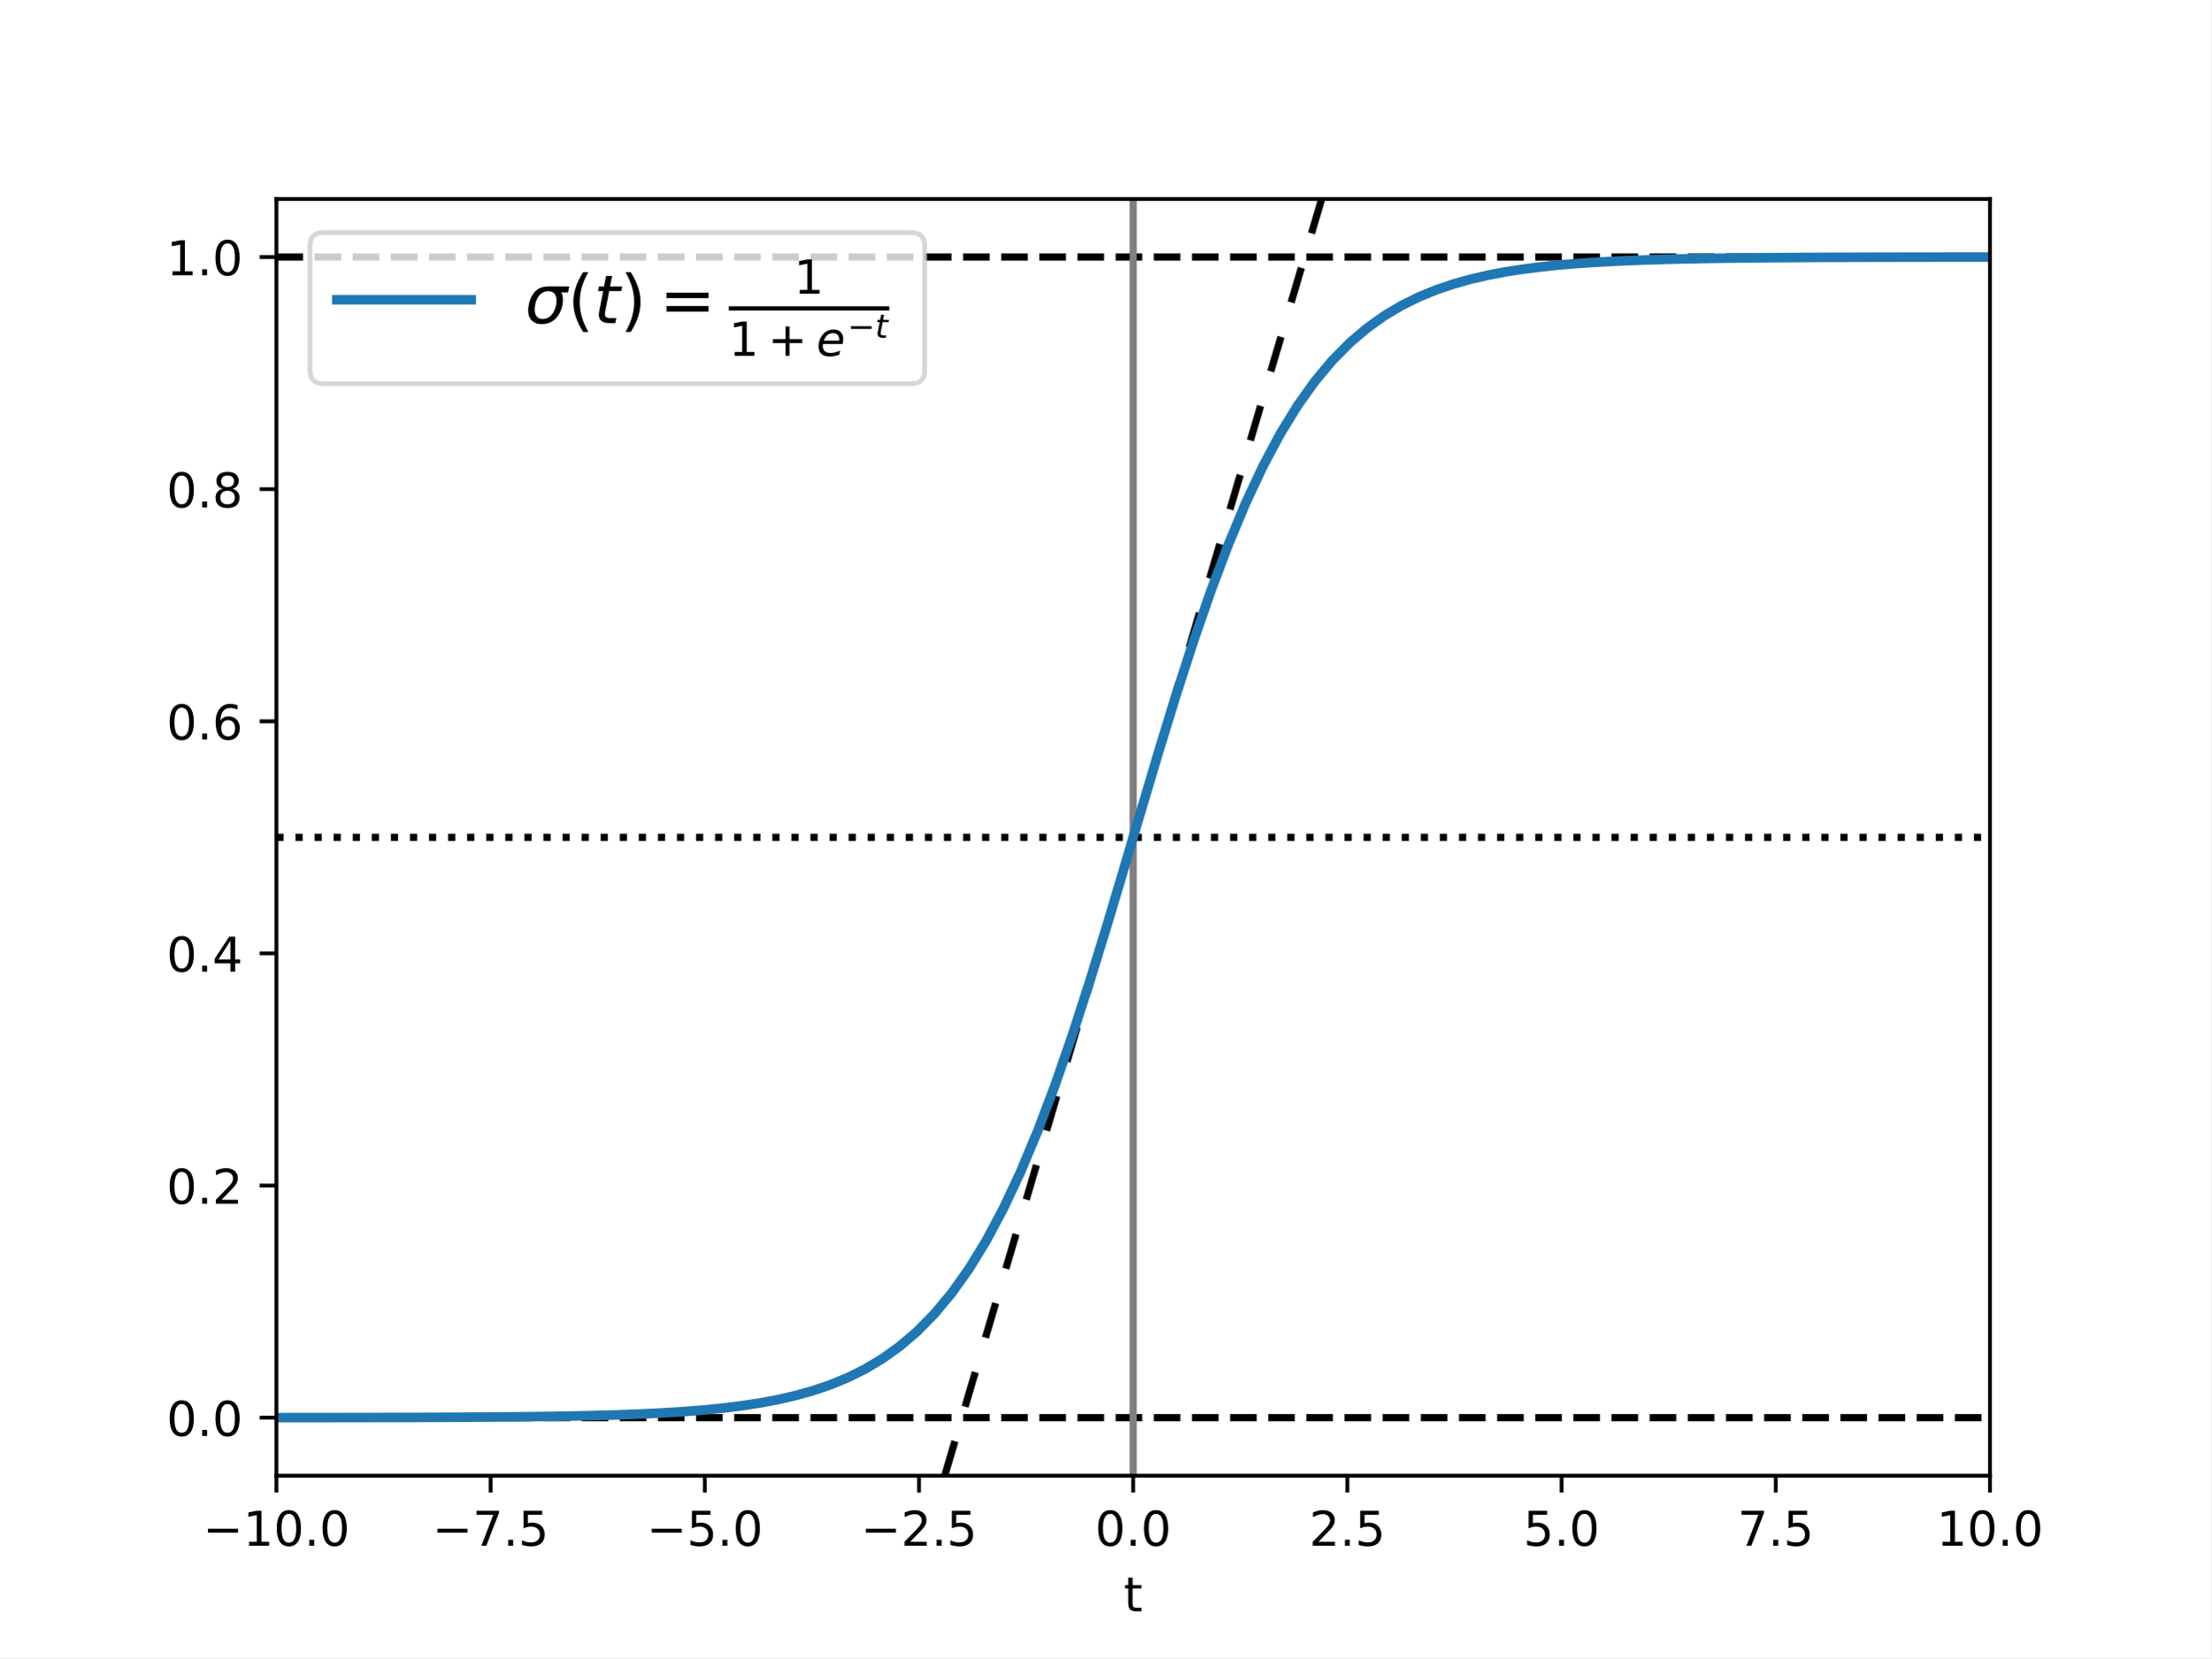
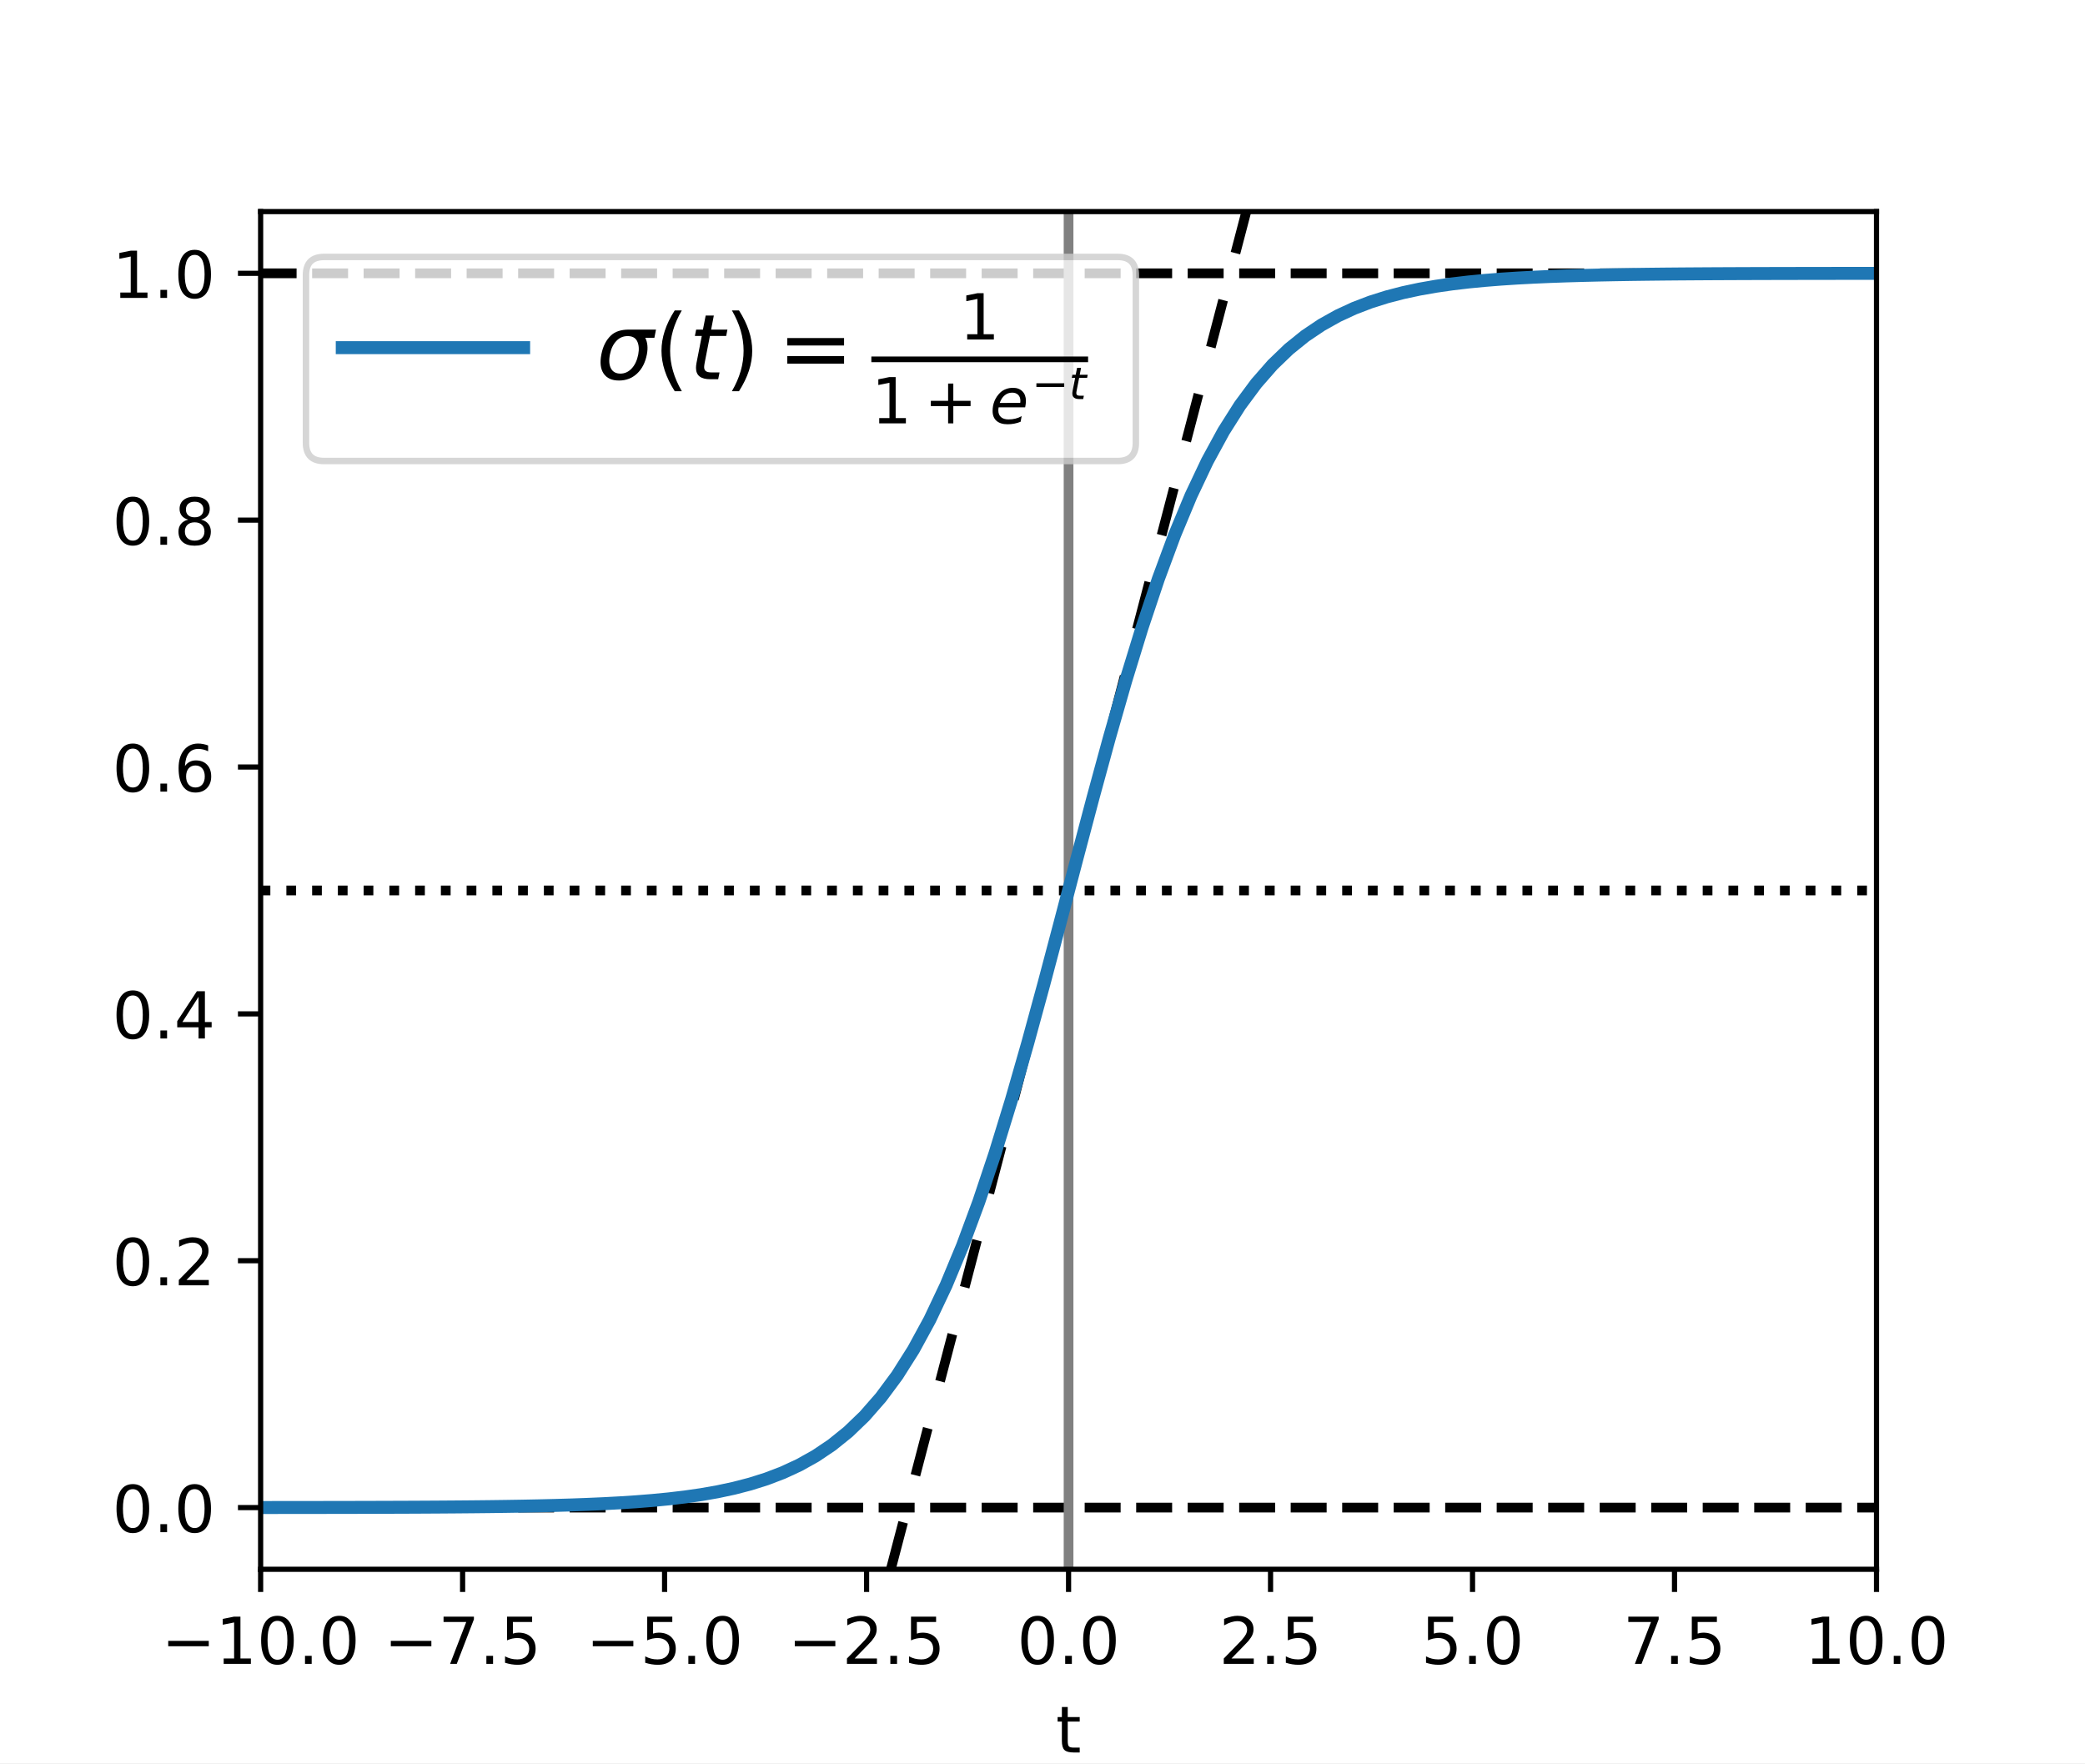
- <svg xmlns="http://www.w3.org/2000/svg" xmlns:xlink="http://www.w3.org/1999/xlink" width="460.8pt" height="345.6pt" viewBox="0 0 460.8 345.6" version="1.1">
+ <svg xmlns="http://www.w3.org/2000/svg" xmlns:xlink="http://www.w3.org/1999/xlink" width="321.84pt" height="272.16pt" viewBox="0 0 321.84 272.16" version="1.1">
  <defs>
    <style type="text/css">*{stroke-linejoin: round; stroke-linecap: butt}</style>
  </defs>
  <g id="figure_1">
    <g id="patch_1">
-       <path d="M 0 345.6  L 460.8 345.6  L 460.8 0  L 0 0  z " style="fill: #ffffff" />
+       <path d="M 0 272.16  L 321.84 272.16  L 321.84 0  L 0 0  z " style="fill: #ffffff" />
    </g>
    <g id="axes_1">
      <g id="patch_2">
-         <path d="M 57.6 307.584  L 414.72 307.584  L 414.72 41.472  L 57.6 41.472  z " style="fill: #ffffff" />
+         <path d="M 40.23 242.222  L 289.656 242.222  L 289.656 32.659  L 40.23 32.659  z " style="fill: #ffffff" />
      </g>
      <g id="matplotlib.axis_1">
        <g id="xtick_1">
          <g id="line2d_1">
            <defs>
-               <path id="m2ffd2039be" d="M 0 0  L 0 3.5  " style="stroke: #000000; stroke-width: 0.8" />
+               <path id="m3a8edea8d3" d="M 0 0  L 0 3.5  " style="stroke: #000000; stroke-width: 0.8" />
            </defs>
            <g>
-               <use xlink:href="#m2ffd2039be" x="57.6" y="307.584" style="stroke: #000000; stroke-width: 0.8" />
+               <use xlink:href="#m3a8edea8d3" x="40.23" y="242.222" style="stroke: #000000; stroke-width: 0.8" />
            </g>
          </g>
          <g id="text_1">
-             <g transform="translate(42.27734 322.1824) scale(0.1 -0.1)">
+             <g transform="translate(24.90734 256.8208) scale(0.1 -0.1)">
              <defs>
                <path id="DejaVuSans-2212" d="M 678 2272  L 4684 2272  L 4684 1741  L 678 1741  L 678 2272  z " transform="scale(0.015625)" />
                <path id="DejaVuSans-31" d="M 794 531  L 1825 531  L 1825 4091  L 703 3866  L 703 4441  L 1819 4666  L 2450 4666  L 2450 531  L 3481 531  L 3481 0  L 794 0  L 794 531  z " transform="scale(0.015625)" />
                <path id="DejaVuSans-30" d="M 2034 4250  Q 1547 4250 1301 3770  Q 1056 3291 1056 2328  Q 1056 1369 1301 889  Q 1547 409 2034 409  Q 2525 409 2770 889  Q 3016 1369 3016 2328  Q 3016 3291 2770 3770  Q 2525 4250 2034 4250  z M 2034 4750  Q 2819 4750 3233 4129  Q 3647 3509 3647 2328  Q 3647 1150 3233 529  Q 2819 -91 2034 -91  Q 1250 -91 836 529  Q 422 1150 422 2328  Q 422 3509 836 4129  Q 1250 4750 2034 4750  z " transform="scale(0.015625)" />
                <path id="DejaVuSans-2e" d="M 684 794  L 1344 794  L 1344 0  L 684 0  L 684 794  z " transform="scale(0.015625)" />
              </defs>
              <use xlink:href="#DejaVuSans-2212" />
              <use xlink:href="#DejaVuSans-31" transform="translate(83.78906 0)" />
              <use xlink:href="#DejaVuSans-30" transform="translate(147.4121 0)" />
              <use xlink:href="#DejaVuSans-2e" transform="translate(211.0352 0)" />
              <use xlink:href="#DejaVuSans-30" transform="translate(242.8223 0)" />
            </g>
          </g>
        </g>
        <g id="xtick_2">
          <g id="line2d_2">
            <g>
-               <use xlink:href="#m2ffd2039be" x="102.24" y="307.584" style="stroke: #000000; stroke-width: 0.8" />
+               <use xlink:href="#m3a8edea8d3" x="71.408" y="242.222" style="stroke: #000000; stroke-width: 0.8" />
            </g>
          </g>
          <g id="text_2">
-             <g transform="translate(90.09859 322.1824) scale(0.1 -0.1)">
+             <g transform="translate(59.26684 256.8208) scale(0.1 -0.1)">
              <defs>
                <path id="DejaVuSans-37" d="M 525 4666  L 3525 4666  L 3525 4397  L 1831 0  L 1172 0  L 2766 4134  L 525 4134  L 525 4666  z " transform="scale(0.015625)" />
                <path id="DejaVuSans-35" d="M 691 4666  L 3169 4666  L 3169 4134  L 1269 4134  L 1269 2991  Q 1406 3038 1543 3061  Q 1681 3084 1819 3084  Q 2600 3084 3056 2656  Q 3513 2228 3513 1497  Q 3513 744 3044 326  Q 2575 -91 1722 -91  Q 1428 -91 1123 -41  Q 819 9 494 109  L 494 744  Q 775 591 1075 516  Q 1375 441 1709 441  Q 2250 441 2565 725  Q 2881 1009 2881 1497  Q 2881 1984 2565 2268  Q 2250 2553 1709 2553  Q 1456 2553 1204 2497  Q 953 2441 691 2322  L 691 4666  z " transform="scale(0.015625)" />
              </defs>
              <use xlink:href="#DejaVuSans-2212" />
              <use xlink:href="#DejaVuSans-37" transform="translate(83.78906 0)" />
              <use xlink:href="#DejaVuSans-2e" transform="translate(147.4121 0)" />
              <use xlink:href="#DejaVuSans-35" transform="translate(179.1992 0)" />
            </g>
          </g>
        </g>
        <g id="xtick_3">
          <g id="line2d_3">
            <g>
-               <use xlink:href="#m2ffd2039be" x="146.88" y="307.584" style="stroke: #000000; stroke-width: 0.8" />
+               <use xlink:href="#m3a8edea8d3" x="102.587" y="242.222" style="stroke: #000000; stroke-width: 0.8" />
            </g>
          </g>
          <g id="text_3">
-             <g transform="translate(134.7386 322.1824) scale(0.1 -0.1)">
+             <g transform="translate(90.44509 256.8208) scale(0.1 -0.1)">
              <use xlink:href="#DejaVuSans-2212" />
              <use xlink:href="#DejaVuSans-35" transform="translate(83.78906 0)" />
              <use xlink:href="#DejaVuSans-2e" transform="translate(147.4121 0)" />
              <use xlink:href="#DejaVuSans-30" transform="translate(179.1992 0)" />
            </g>
          </g>
        </g>
        <g id="xtick_4">
          <g id="line2d_4">
            <g>
-               <use xlink:href="#m2ffd2039be" x="191.52" y="307.584" style="stroke: #000000; stroke-width: 0.8" />
+               <use xlink:href="#m3a8edea8d3" x="133.765" y="242.222" style="stroke: #000000; stroke-width: 0.8" />
            </g>
          </g>
          <g id="text_4">
-             <g transform="translate(179.3786 322.1824) scale(0.1 -0.1)">
+             <g transform="translate(121.6233 256.8208) scale(0.1 -0.1)">
              <defs>
                <path id="DejaVuSans-32" d="M 1228 531  L 3431 531  L 3431 0  L 469 0  L 469 531  Q 828 903 1448 1529  Q 2069 2156 2228 2338  Q 2531 2678 2651 2914  Q 2772 3150 2772 3378  Q 2772 3750 2511 3984  Q 2250 4219 1831 4219  Q 1534 4219 1204 4116  Q 875 4013 500 3803  L 500 4441  Q 881 4594 1212 4672  Q 1544 4750 1819 4750  Q 2544 4750 2975 4387  Q 3406 4025 3406 3419  Q 3406 3131 3298 2873  Q 3191 2616 2906 2266  Q 2828 2175 2409 1742  Q 1991 1309 1228 531  z " transform="scale(0.015625)" />
              </defs>
              <use xlink:href="#DejaVuSans-2212" />
              <use xlink:href="#DejaVuSans-32" transform="translate(83.78906 0)" />
              <use xlink:href="#DejaVuSans-2e" transform="translate(147.4121 0)" />
              <use xlink:href="#DejaVuSans-35" transform="translate(179.1992 0)" />
            </g>
          </g>
        </g>
        <g id="xtick_5">
          <g id="line2d_5">
            <g>
-               <use xlink:href="#m2ffd2039be" x="236.16" y="307.584" style="stroke: #000000; stroke-width: 0.8" />
+               <use xlink:href="#m3a8edea8d3" x="164.943" y="242.222" style="stroke: #000000; stroke-width: 0.8" />
            </g>
          </g>
          <g id="text_5">
-             <g transform="translate(228.2084 322.1824) scale(0.1 -0.1)">
+             <g transform="translate(156.9914 256.8208) scale(0.1 -0.1)">
              <use xlink:href="#DejaVuSans-30" />
              <use xlink:href="#DejaVuSans-2e" transform="translate(63.62305 0)" />
              <use xlink:href="#DejaVuSans-30" transform="translate(95.41016 0)" />
            </g>
          </g>
        </g>
        <g id="xtick_6">
          <g id="line2d_6">
            <g>
-               <use xlink:href="#m2ffd2039be" x="280.8" y="307.584" style="stroke: #000000; stroke-width: 0.8" />
+               <use xlink:href="#m3a8edea8d3" x="196.121" y="242.222" style="stroke: #000000; stroke-width: 0.8" />
            </g>
          </g>
          <g id="text_6">
-             <g transform="translate(272.8484 322.1824) scale(0.1 -0.1)">
+             <g transform="translate(188.1697 256.8208) scale(0.1 -0.1)">
              <use xlink:href="#DejaVuSans-32" />
              <use xlink:href="#DejaVuSans-2e" transform="translate(63.62305 0)" />
              <use xlink:href="#DejaVuSans-35" transform="translate(95.41016 0)" />
            </g>
          </g>
        </g>
        <g id="xtick_7">
          <g id="line2d_7">
            <g>
-               <use xlink:href="#m2ffd2039be" x="325.44" y="307.584" style="stroke: #000000; stroke-width: 0.8" />
+               <use xlink:href="#m3a8edea8d3" x="227.299" y="242.222" style="stroke: #000000; stroke-width: 0.8" />
            </g>
          </g>
          <g id="text_7">
-             <g transform="translate(317.4884 322.1824) scale(0.1 -0.1)">
+             <g transform="translate(219.3479 256.8208) scale(0.1 -0.1)">
              <use xlink:href="#DejaVuSans-35" />
              <use xlink:href="#DejaVuSans-2e" transform="translate(63.62305 0)" />
              <use xlink:href="#DejaVuSans-30" transform="translate(95.41016 0)" />
            </g>
          </g>
        </g>
        <g id="xtick_8">
          <g id="line2d_8">
            <g>
-               <use xlink:href="#m2ffd2039be" x="370.08" y="307.584" style="stroke: #000000; stroke-width: 0.8" />
+               <use xlink:href="#m3a8edea8d3" x="258.478" y="242.222" style="stroke: #000000; stroke-width: 0.8" />
            </g>
          </g>
          <g id="text_8">
-             <g transform="translate(362.1284 322.1824) scale(0.1 -0.1)">
+             <g transform="translate(250.5262 256.8208) scale(0.1 -0.1)">
              <use xlink:href="#DejaVuSans-37" />
              <use xlink:href="#DejaVuSans-2e" transform="translate(63.62305 0)" />
              <use xlink:href="#DejaVuSans-35" transform="translate(95.41016 0)" />
            </g>
          </g>
        </g>
        <g id="xtick_9">
          <g id="line2d_9">
            <g>
-               <use xlink:href="#m2ffd2039be" x="414.72" y="307.584" style="stroke: #000000; stroke-width: 0.8" />
+               <use xlink:href="#m3a8edea8d3" x="289.656" y="242.222" style="stroke: #000000; stroke-width: 0.8" />
            </g>
          </g>
          <g id="text_9">
-             <g transform="translate(403.5872 322.1824) scale(0.1 -0.1)">
+             <g transform="translate(278.5232 256.8208) scale(0.1 -0.1)">
              <use xlink:href="#DejaVuSans-31" />
              <use xlink:href="#DejaVuSans-30" transform="translate(63.62305 0)" />
              <use xlink:href="#DejaVuSans-2e" transform="translate(127.2461 0)" />
              <use xlink:href="#DejaVuSans-30" transform="translate(159.0332 0)" />
            </g>
          </g>
        </g>
        <g id="text_10">
-           <g transform="translate(234.1998 335.8606) scale(0.1 -0.1)">
+           <g transform="translate(162.9828 270.499) scale(0.1 -0.1)">
            <defs>
              <path id="DejaVuSans-74" d="M 1172 4494  L 1172 3500  L 2356 3500  L 2356 3053  L 1172 3053  L 1172 1153  Q 1172 725 1289 603  Q 1406 481 1766 481  L 2356 481  L 2356 0  L 1766 0  Q 1100 0 847 248  Q 594 497 594 1153  L 594 3053  L 172 3053  L 172 3500  L 594 3500  L 594 4494  L 1172 4494  z " transform="scale(0.015625)" />
            </defs>
            <use xlink:href="#DejaVuSans-74" />
          </g>
        </g>
      </g>
      <g id="matplotlib.axis_2">
        <g id="ytick_1">
          <g id="line2d_10">
            <defs>
-               <path id="m86ec885b80" d="M 0 0  L -3.5 0  " style="stroke: #000000; stroke-width: 0.8" />
+               <path id="m9766f5177c" d="M 0 0  L -3.5 0  " style="stroke: #000000; stroke-width: 0.8" />
            </defs>
            <g>
-               <use xlink:href="#m86ec885b80" x="57.6" y="295.488" style="stroke: #000000; stroke-width: 0.8" />
+               <use xlink:href="#m9766f5177c" x="40.23" y="232.697" style="stroke: #000000; stroke-width: 0.8" />
            </g>
          </g>
          <g id="text_11">
-             <g transform="translate(34.69687 299.2872) scale(0.1 -0.1)">
+             <g transform="translate(17.32688 236.496) scale(0.1 -0.1)">
              <use xlink:href="#DejaVuSans-30" />
              <use xlink:href="#DejaVuSans-2e" transform="translate(63.62305 0)" />
              <use xlink:href="#DejaVuSans-30" transform="translate(95.41016 0)" />
            </g>
          </g>
        </g>
        <g id="ytick_2">
          <g id="line2d_11">
            <g>
-               <use xlink:href="#m86ec885b80" x="57.6" y="247.104" style="stroke: #000000; stroke-width: 0.8" />
+               <use xlink:href="#m9766f5177c" x="40.23" y="194.594" style="stroke: #000000; stroke-width: 0.8" />
            </g>
          </g>
          <g id="text_12">
-             <g transform="translate(34.69687 250.9032) scale(0.1 -0.1)">
+             <g transform="translate(17.32688 198.3936) scale(0.1 -0.1)">
              <use xlink:href="#DejaVuSans-30" />
              <use xlink:href="#DejaVuSans-2e" transform="translate(63.62305 0)" />
              <use xlink:href="#DejaVuSans-32" transform="translate(95.41016 0)" />
            </g>
          </g>
        </g>
        <g id="ytick_3">
          <g id="line2d_12">
            <g>
-               <use xlink:href="#m86ec885b80" x="57.6" y="198.72" style="stroke: #000000; stroke-width: 0.8" />
+               <use xlink:href="#m9766f5177c" x="40.23" y="156.492" style="stroke: #000000; stroke-width: 0.8" />
            </g>
          </g>
          <g id="text_13">
-             <g transform="translate(34.69687 202.5192) scale(0.1 -0.1)">
+             <g transform="translate(17.32688 160.2912) scale(0.1 -0.1)">
              <defs>
                <path id="DejaVuSans-34" d="M 2419 4116  L 825 1625  L 2419 1625  L 2419 4116  z M 2253 4666  L 3047 4666  L 3047 1625  L 3713 1625  L 3713 1100  L 3047 1100  L 3047 0  L 2419 0  L 2419 1100  L 313 1100  L 313 1709  L 2253 4666  z " transform="scale(0.015625)" />
              </defs>
              <use xlink:href="#DejaVuSans-30" />
              <use xlink:href="#DejaVuSans-2e" transform="translate(63.62305 0)" />
              <use xlink:href="#DejaVuSans-34" transform="translate(95.41016 0)" />
            </g>
          </g>
        </g>
        <g id="ytick_4">
          <g id="line2d_13">
            <g>
-               <use xlink:href="#m86ec885b80" x="57.6" y="150.336" style="stroke: #000000; stroke-width: 0.8" />
+               <use xlink:href="#m9766f5177c" x="40.23" y="118.39" style="stroke: #000000; stroke-width: 0.8" />
            </g>
          </g>
          <g id="text_14">
-             <g transform="translate(34.69687 154.1352) scale(0.1 -0.1)">
+             <g transform="translate(17.32688 122.1888) scale(0.1 -0.1)">
              <defs>
                <path id="DejaVuSans-36" d="M 2113 2584  Q 1688 2584 1439 2293  Q 1191 2003 1191 1497  Q 1191 994 1439 701  Q 1688 409 2113 409  Q 2538 409 2786 701  Q 3034 994 3034 1497  Q 3034 2003 2786 2293  Q 2538 2584 2113 2584  z M 3366 4563  L 3366 3988  Q 3128 4100 2886 4159  Q 2644 4219 2406 4219  Q 1781 4219 1451 3797  Q 1122 3375 1075 2522  Q 1259 2794 1537 2939  Q 1816 3084 2150 3084  Q 2853 3084 3261 2657  Q 3669 2231 3669 1497  Q 3669 778 3244 343  Q 2819 -91 2113 -91  Q 1303 -91 875 529  Q 447 1150 447 2328  Q 447 3434 972 4092  Q 1497 4750 2381 4750  Q 2619 4750 2861 4703  Q 3103 4656 3366 4563  z " transform="scale(0.015625)" />
              </defs>
              <use xlink:href="#DejaVuSans-30" />
              <use xlink:href="#DejaVuSans-2e" transform="translate(63.62305 0)" />
              <use xlink:href="#DejaVuSans-36" transform="translate(95.41016 0)" />
            </g>
          </g>
        </g>
        <g id="ytick_5">
          <g id="line2d_14">
            <g>
-               <use xlink:href="#m86ec885b80" x="57.6" y="101.952" style="stroke: #000000; stroke-width: 0.8" />
+               <use xlink:href="#m9766f5177c" x="40.23" y="80.287" style="stroke: #000000; stroke-width: 0.8" />
            </g>
          </g>
          <g id="text_15">
-             <g transform="translate(34.69687 105.7512) scale(0.1 -0.1)">
+             <g transform="translate(17.32688 84.08642) scale(0.1 -0.1)">
              <defs>
                <path id="DejaVuSans-38" d="M 2034 2216  Q 1584 2216 1326 1975  Q 1069 1734 1069 1313  Q 1069 891 1326 650  Q 1584 409 2034 409  Q 2484 409 2743 651  Q 3003 894 3003 1313  Q 3003 1734 2745 1975  Q 2488 2216 2034 2216  z M 1403 2484  Q 997 2584 770 2862  Q 544 3141 544 3541  Q 544 4100 942 4425  Q 1341 4750 2034 4750  Q 2731 4750 3128 4425  Q 3525 4100 3525 3541  Q 3525 3141 3298 2862  Q 3072 2584 2669 2484  Q 3125 2378 3379 2068  Q 3634 1759 3634 1313  Q 3634 634 3220 271  Q 2806 -91 2034 -91  Q 1263 -91 848 271  Q 434 634 434 1313  Q 434 1759 690 2068  Q 947 2378 1403 2484  z M 1172 3481  Q 1172 3119 1398 2916  Q 1625 2713 2034 2713  Q 2441 2713 2670 2916  Q 2900 3119 2900 3481  Q 2900 3844 2670 4047  Q 2441 4250 2034 4250  Q 1625 4250 1398 4047  Q 1172 3844 1172 3481  z " transform="scale(0.015625)" />
              </defs>
              <use xlink:href="#DejaVuSans-30" />
              <use xlink:href="#DejaVuSans-2e" transform="translate(63.62305 0)" />
              <use xlink:href="#DejaVuSans-38" transform="translate(95.41016 0)" />
            </g>
          </g>
        </g>
        <g id="ytick_6">
          <g id="line2d_15">
            <g>
-               <use xlink:href="#m86ec885b80" x="57.6" y="53.568" style="stroke: #000000; stroke-width: 0.8" />
+               <use xlink:href="#m9766f5177c" x="40.23" y="42.185" style="stroke: #000000; stroke-width: 0.8" />
            </g>
          </g>
          <g id="text_16">
-             <g transform="translate(34.69687 57.36722) scale(0.1 -0.1)">
+             <g transform="translate(17.32688 45.98402) scale(0.1 -0.1)">
              <use xlink:href="#DejaVuSans-31" />
              <use xlink:href="#DejaVuSans-2e" transform="translate(63.62305 0)" />
              <use xlink:href="#DejaVuSans-30" transform="translate(95.41016 0)" />
            </g>
          </g>
        </g>
      </g>
      <g id="line2d_16">
-         <path d="M 57.6 295.488  L 414.72 295.488  " clip-path="url(#p4d61101e7a)" style="fill: none; stroke-dasharray: 5.55,2.4; stroke-dashoffset: 0; stroke: #000000; stroke-width: 1.5" />
+         <path d="M 40.23 232.697  L 289.656 232.697  " clip-path="url(#p44ae865f71)" style="fill: none; stroke-dasharray: 5.55,2.4; stroke-dashoffset: 0; stroke: #000000; stroke-width: 1.5" />
      </g>
      <g id="line2d_17">
-         <path d="M 57.6 174.528  L 414.72 174.528  " clip-path="url(#p4d61101e7a)" style="fill: none; stroke-dasharray: 1.5,2.475; stroke-dashoffset: 0; stroke: #000000; stroke-width: 1.5" />
+         <path d="M 40.23 137.441  L 289.656 137.441  " clip-path="url(#p44ae865f71)" style="fill: none; stroke-dasharray: 1.5,2.475; stroke-dashoffset: 0; stroke: #000000; stroke-width: 1.5" />
      </g>
      <g id="line2d_18">
-         <path d="M 57.6 53.568  L 414.72 53.568  " clip-path="url(#p4d61101e7a)" style="fill: none; stroke-dasharray: 5.55,2.4; stroke-dashoffset: 0; stroke: #000000; stroke-width: 1.5" />
+         <path d="M 40.23 42.185  L 289.656 42.185  " clip-path="url(#p44ae865f71)" style="fill: none; stroke-dasharray: 5.55,2.4; stroke-dashoffset: 0; stroke: #000000; stroke-width: 1.5" />
      </g>
      <g id="line2d_19">
-         <path d="M 236.16 307.584  L 236.16 41.472  " clip-path="url(#p4d61101e7a)" style="fill: none; stroke: #808080; stroke-width: 1.5; stroke-linecap: square" />
+         <path d="M 164.943 242.222  L 164.943 32.659  " clip-path="url(#p44ae865f71)" style="fill: none; stroke: #808080; stroke-width: 1.5; stroke-linecap: square" />
      </g>
      <g id="line2d_20">
-         <path d="M 196.877 307.584  L 275.443 41.472  " clip-path="url(#p4d61101e7a)" style="fill: none; stroke-dasharray: 7.5,7.5; stroke-dashoffset: 0; stroke: #000000; stroke-width: 1.5" />
+         <path d="M 137.506 242.222  L 192.38 32.659  " clip-path="url(#p44ae865f71)" style="fill: none; stroke-dasharray: 7.5,7.5; stroke-dashoffset: 0; stroke: #000000; stroke-width: 1.5" />
      </g>
      <g id="line2d_21">
-         <path d="M 57.6 295.477  L 61.207 295.475  L 64.815 295.472  L 68.422 295.468  L 72.029 295.463  L 75.636 295.458  L 79.244 295.451  L 82.851 295.443  L 86.458 295.433  L 90.065 295.42  L 93.673 295.405  L 97.28 295.387  L 100.887 295.364  L 104.495 295.336  L 108.102 295.302  L 111.709 295.261  L 115.316 295.21  L 118.924 295.148  L 122.531 295.072  L 126.138 294.979  L 129.745 294.865  L 133.353 294.726  L 136.96 294.556  L 140.567 294.349  L 144.175 294.095  L 147.782 293.786  L 151.389 293.408  L 154.996 292.947  L 158.604 292.385  L 162.211 291.702  L 165.818 290.87  L 169.425 289.86  L 173.033 288.636  L 176.64 287.155  L 180.247 285.368  L 183.855 283.217  L 187.462 280.638  L 191.069 277.56  L 194.676 273.905  L 198.284 269.59  L 201.891 264.534  L 205.498 258.659  L 209.105 251.9  L 212.713 244.21  L 216.32 235.573  L 219.927 226.012  L 223.535 215.595  L 227.142 204.44  L 230.749 192.716  L 234.356 180.632  L 237.964 168.424  L 241.571 156.34  L 245.178 144.616  L 248.785 133.461  L 252.393 123.044  L 256 113.483  L 259.607 104.846  L 263.215 97.156  L 266.822 90.397  L 270.429 84.522  L 274.036 79.466  L 277.644 75.151  L 281.251 71.496  L 284.858 68.418  L 288.465 65.839  L 292.073 63.688  L 295.68 61.901  L 299.287 60.42  L 302.895 59.196  L 306.502 58.186  L 310.109 57.354  L 313.716 56.671  L 317.324 56.109  L 320.931 55.648  L 324.538 55.27  L 328.145 54.961  L 331.753 54.707  L 335.36 54.5  L 338.967 54.33  L 342.575 54.191  L 346.182 54.077  L 349.789 53.984  L 353.396 53.908  L 357.004 53.846  L 360.611 53.795  L 364.218 53.754  L 367.825 53.72  L 371.433 53.692  L 375.04 53.669  L 378.647 53.651  L 382.255 53.636  L 385.862 53.623  L 389.469 53.613  L 393.076 53.605  L 396.684 53.598  L 400.291 53.593  L 403.898 53.588  L 407.505 53.584  L 411.113 53.581  L 414.72 53.579  " clip-path="url(#p4d61101e7a)" style="fill: none; stroke: #1f77b4; stroke-width: 2; stroke-linecap: square" />
+         <path d="M 40.23 232.688  L 42.749 232.686  L 45.269 232.684  L 47.788 232.681  L 50.308 232.677  L 52.827 232.673  L 55.347 232.668  L 57.866 232.661  L 60.386 232.653  L 62.905 232.644  L 65.425 232.632  L 67.944 232.617  L 70.463 232.599  L 72.983 232.577  L 75.502 232.551  L 78.022 232.518  L 80.541 232.478  L 83.061 232.429  L 85.58 232.369  L 88.1 232.296  L 90.619 232.206  L 93.139 232.097  L 95.658 231.963  L 98.177 231.8  L 100.697 231.6  L 103.216 231.356  L 105.736 231.059  L 108.255 230.696  L 110.775 230.253  L 113.294 229.715  L 115.814 229.06  L 118.333 228.265  L 120.853 227.301  L 123.372 226.135  L 125.891 224.727  L 128.411 223.033  L 130.93 221.003  L 133.45 218.579  L 135.969 215.7  L 138.489 212.302  L 141.008 208.32  L 143.528 203.694  L 146.047 198.371  L 148.567 192.315  L 151.086 185.514  L 153.605 177.984  L 156.125 169.781  L 158.644 160.997  L 161.164 151.764  L 163.683 142.248  L 166.203 132.634  L 168.722 123.118  L 171.242 113.885  L 173.761 105.101  L 176.281 96.897  L 178.8 89.368  L 181.319 82.566  L 183.839 76.511  L 186.358 71.188  L 188.878 66.561  L 191.397 62.58  L 193.917 59.182  L 196.436 56.303  L 198.956 53.879  L 201.475 51.848  L 203.995 50.155  L 206.514 48.747  L 209.033 47.581  L 211.553 46.617  L 214.072 45.821  L 216.592 45.167  L 219.111 44.628  L 221.631 44.186  L 224.15 43.823  L 226.67 43.525  L 229.189 43.282  L 231.709 43.082  L 234.228 42.918  L 236.747 42.785  L 239.267 42.675  L 241.786 42.586  L 244.306 42.513  L 246.825 42.453  L 249.345 42.404  L 251.864 42.364  L 254.384 42.331  L 256.903 42.304  L 259.423 42.282  L 261.942 42.265  L 264.461 42.25  L 266.981 42.238  L 269.5 42.228  L 272.02 42.22  L 274.539 42.214  L 277.059 42.209  L 279.578 42.204  L 282.098 42.201  L 284.617 42.198  L 287.137 42.195  L 289.656 42.193  " clip-path="url(#p44ae865f71)" style="fill: none; stroke: #1f77b4; stroke-width: 2; stroke-linecap: square" />
      </g>
      <g id="patch_3">
-         <path d="M 57.6 307.584  L 57.6 41.472  " style="fill: none; stroke: #000000; stroke-width: 0.8; stroke-linejoin: miter; stroke-linecap: square" />
+         <path d="M 40.23 242.222  L 40.23 32.659  " style="fill: none; stroke: #000000; stroke-width: 0.8; stroke-linejoin: miter; stroke-linecap: square" />
      </g>
      <g id="patch_4">
-         <path d="M 414.72 307.584  L 414.72 41.472  " style="fill: none; stroke: #000000; stroke-width: 0.8; stroke-linejoin: miter; stroke-linecap: square" />
+         <path d="M 289.656 242.222  L 289.656 32.659  " style="fill: none; stroke: #000000; stroke-width: 0.8; stroke-linejoin: miter; stroke-linecap: square" />
      </g>
      <g id="patch_5">
-         <path d="M 57.6 307.584  L 414.72 307.584  " style="fill: none; stroke: #000000; stroke-width: 0.8; stroke-linejoin: miter; stroke-linecap: square" />
+         <path d="M 40.23 242.222  L 289.656 242.222  " style="fill: none; stroke: #000000; stroke-width: 0.8; stroke-linejoin: miter; stroke-linecap: square" />
      </g>
      <g id="patch_6">
-         <path d="M 57.6 41.472  L 414.72 41.472  " style="fill: none; stroke: #000000; stroke-width: 0.8; stroke-linejoin: miter; stroke-linecap: square" />
+         <path d="M 40.23 32.659  L 289.656 32.659  " style="fill: none; stroke: #000000; stroke-width: 0.8; stroke-linejoin: miter; stroke-linecap: square" />
      </g>
      <g id="legend_1">
        <g id="patch_7">
-           <path d="M 67.4 79.972  L 189.9 79.972  Q 192.7 79.972 192.7 77.172  L 192.7 51.272  Q 192.7 48.472 189.9 48.472  L 67.4 48.472  Q 64.6 48.472 64.6 51.272  L 64.6 77.172  Q 64.6 79.972 67.4 79.972  z " style="fill: #ffffff; opacity: 0.8; stroke: #cccccc; stroke-linejoin: miter" />
+           <path d="M 50.03 71.159  L 172.53 71.159  Q 175.33 71.159 175.33 68.359  L 175.33 42.459  Q 175.33 39.659 172.53 39.659  L 50.03 39.659  Q 47.23 39.659 47.23 42.459  L 47.23 68.359  Q 47.23 71.159 50.03 71.159  z " style="fill: #ffffff; opacity: 0.8; stroke: #cccccc; stroke-linejoin: miter" />
        </g>
        <g id="line2d_22">
-           <path d="M 70.2 62.472  L 84.2 62.472  L 98.2 62.472  " style="fill: none; stroke: #1f77b4; stroke-width: 2; stroke-linecap: square" />
+           <path d="M 52.83 53.659  L 66.83 53.659  L 80.83 53.659  " style="fill: none; stroke: #1f77b4; stroke-width: 2; stroke-linecap: square" />
        </g>
        <g id="text_17">
-           <g transform="translate(109.4 67.372) scale(0.14 -0.14)">
+           <g transform="translate(92.03 58.5592) scale(0.14 -0.14)">
            <defs>
              <path id="DejaVuSans-Oblique-3c3" d="M 2219 3044  Q 1744 3044 1422 2700  Q 1081 2341 969 1747  Q 844 1119 1044 756  Q 1241 397 1706 397  Q 2166 397 2503 759  Q 2844 1122 2966 1747  Q 3075 2319 2881 2700  Q 2700 3044 2219 3044  z M 2309 3503  L 4219 3500  L 4106 2925  L 3463 2925  Q 3706 2438 3575 1747  Q 3406 888 2884 400  Q 2359 -91 1609 -91  Q 856 -91 525 400  Q 194 888 363 1747  Q 528 2609 1050 3097  Q 1484 3503 2309 3503  z " transform="scale(0.015625)" />
              <path id="DejaVuSans-28" d="M 1984 4856  Q 1566 4138 1362 3434  Q 1159 2731 1159 2009  Q 1159 1288 1364 580  Q 1569 -128 1984 -844  L 1484 -844  Q 1016 -109 783 600  Q 550 1309 550 2009  Q 550 2706 781 3412  Q 1013 4119 1484 4856  L 1984 4856  z " transform="scale(0.015625)" />
              <path id="DejaVuSans-Oblique-74" d="M 2706 3500  L 2619 3053  L 1472 3053  L 1100 1153  Q 1081 1047 1072 975  Q 1063 903 1063 863  Q 1063 663 1183 572  Q 1303 481 1569 481  L 2150 481  L 2053 0  L 1503 0  Q 991 0 739 200  Q 488 400 488 806  Q 488 878 497 964  Q 506 1050 525 1153  L 897 3053  L 409 3053  L 500 3500  L 978 3500  L 1172 4494  L 1747 4494  L 1556 3500  L 2706 3500  z " transform="scale(0.015625)" />
              <path id="DejaVuSans-29" d="M 513 4856  L 1013 4856  Q 1481 4119 1714 3412  Q 1947 2706 1947 2009  Q 1947 1309 1714 600  Q 1481 -109 1013 -844  L 513 -844  Q 928 -128 1133 580  Q 1338 1288 1338 2009  Q 1338 2731 1133 3434  Q 928 4138 513 4856  z " transform="scale(0.015625)" />
              <path id="DejaVuSans-3d" d="M 678 2906  L 4684 2906  L 4684 2381  L 678 2381  L 678 2906  z M 678 1631  L 4684 1631  L 4684 1100  L 678 1100  L 678 1631  z " transform="scale(0.015625)" />
              <path id="DejaVuSans-2b" d="M 2944 4013  L 2944 2272  L 4684 2272  L 4684 1741  L 2944 1741  L 2944 0  L 2419 0  L 2419 1741  L 678 1741  L 678 2272  L 2419 2272  L 2419 4013  L 2944 4013  z " transform="scale(0.015625)" />
              <path id="DejaVuSans-Oblique-65" d="M 3078 2063  Q 3088 2113 3092 2166  Q 3097 2219 3097 2272  Q 3097 2653 2873 2875  Q 2650 3097 2266 3097  Q 1838 3097 1509 2826  Q 1181 2556 1013 2059  L 3078 2063  z M 3578 1613  L 903 1613  Q 884 1494 878 1425  Q 872 1356 872 1306  Q 872 872 1139 634  Q 1406 397 1894 397  Q 2269 397 2603 481  Q 2938 566 3225 728  L 3116 159  Q 2806 34 2476 -28  Q 2147 -91 1806 -91  Q 1078 -91 686 257  Q 294 606 294 1247  Q 294 1794 489 2264  Q 684 2734 1063 3103  Q 1306 3334 1642 3459  Q 1978 3584 2356 3584  Q 2950 3584 3301 3228  Q 3653 2872 3653 2272  Q 3653 2128 3634 1964  Q 3616 1800 3578 1613  z " transform="scale(0.015625)" />
            </defs>
            <use xlink:href="#DejaVuSans-Oblique-3c3" transform="translate(0 0.16875)" />
            <use xlink:href="#DejaVuSans-28" transform="translate(63.37891 0.16875)" />
            <use xlink:href="#DejaVuSans-Oblique-74" transform="translate(102.3926 0.16875)" />
            <use xlink:href="#DejaVuSans-29" transform="translate(141.6016 0.16875)" />
            <use xlink:href="#DejaVuSans-3d" transform="translate(200.0977 0.16875)" />
            <use xlink:href="#DejaVuSans-31" transform="translate(400.3691 43.96563) scale(0.7)" />
            <use xlink:href="#DejaVuSans-31" transform="translate(303.3691 -48.48844) scale(0.7)" />
            <use xlink:href="#DejaVuSans-2b" transform="translate(361.543 -48.48844) scale(0.7)" />
            <use xlink:href="#DejaVuSans-Oblique-65" transform="translate(433.833 -48.48844) scale(0.7)" />
            <use xlink:href="#DejaVuSans-2212" transform="translate(480.1543 -21.69156) scale(0.49)" />
            <use xlink:href="#DejaVuSans-Oblique-74" transform="translate(521.211 -21.69156) scale(0.49)" />
            <path d="M 303.369 18.966  L 303.369 25.216  L 542.337 25.216  L 542.337 18.966  L 303.369 18.966  z " />
          </g>
        </g>
      </g>
    </g>
  </g>
  <defs>
-     <clipPath id="p4d61101e7a">
-       <rect x="57.6" y="41.472" width="357.12" height="266.112" />
+     <clipPath id="p44ae865f71">
+       <rect x="40.23" y="32.659" width="249.426" height="209.563" />
    </clipPath>
  </defs>
</svg>
